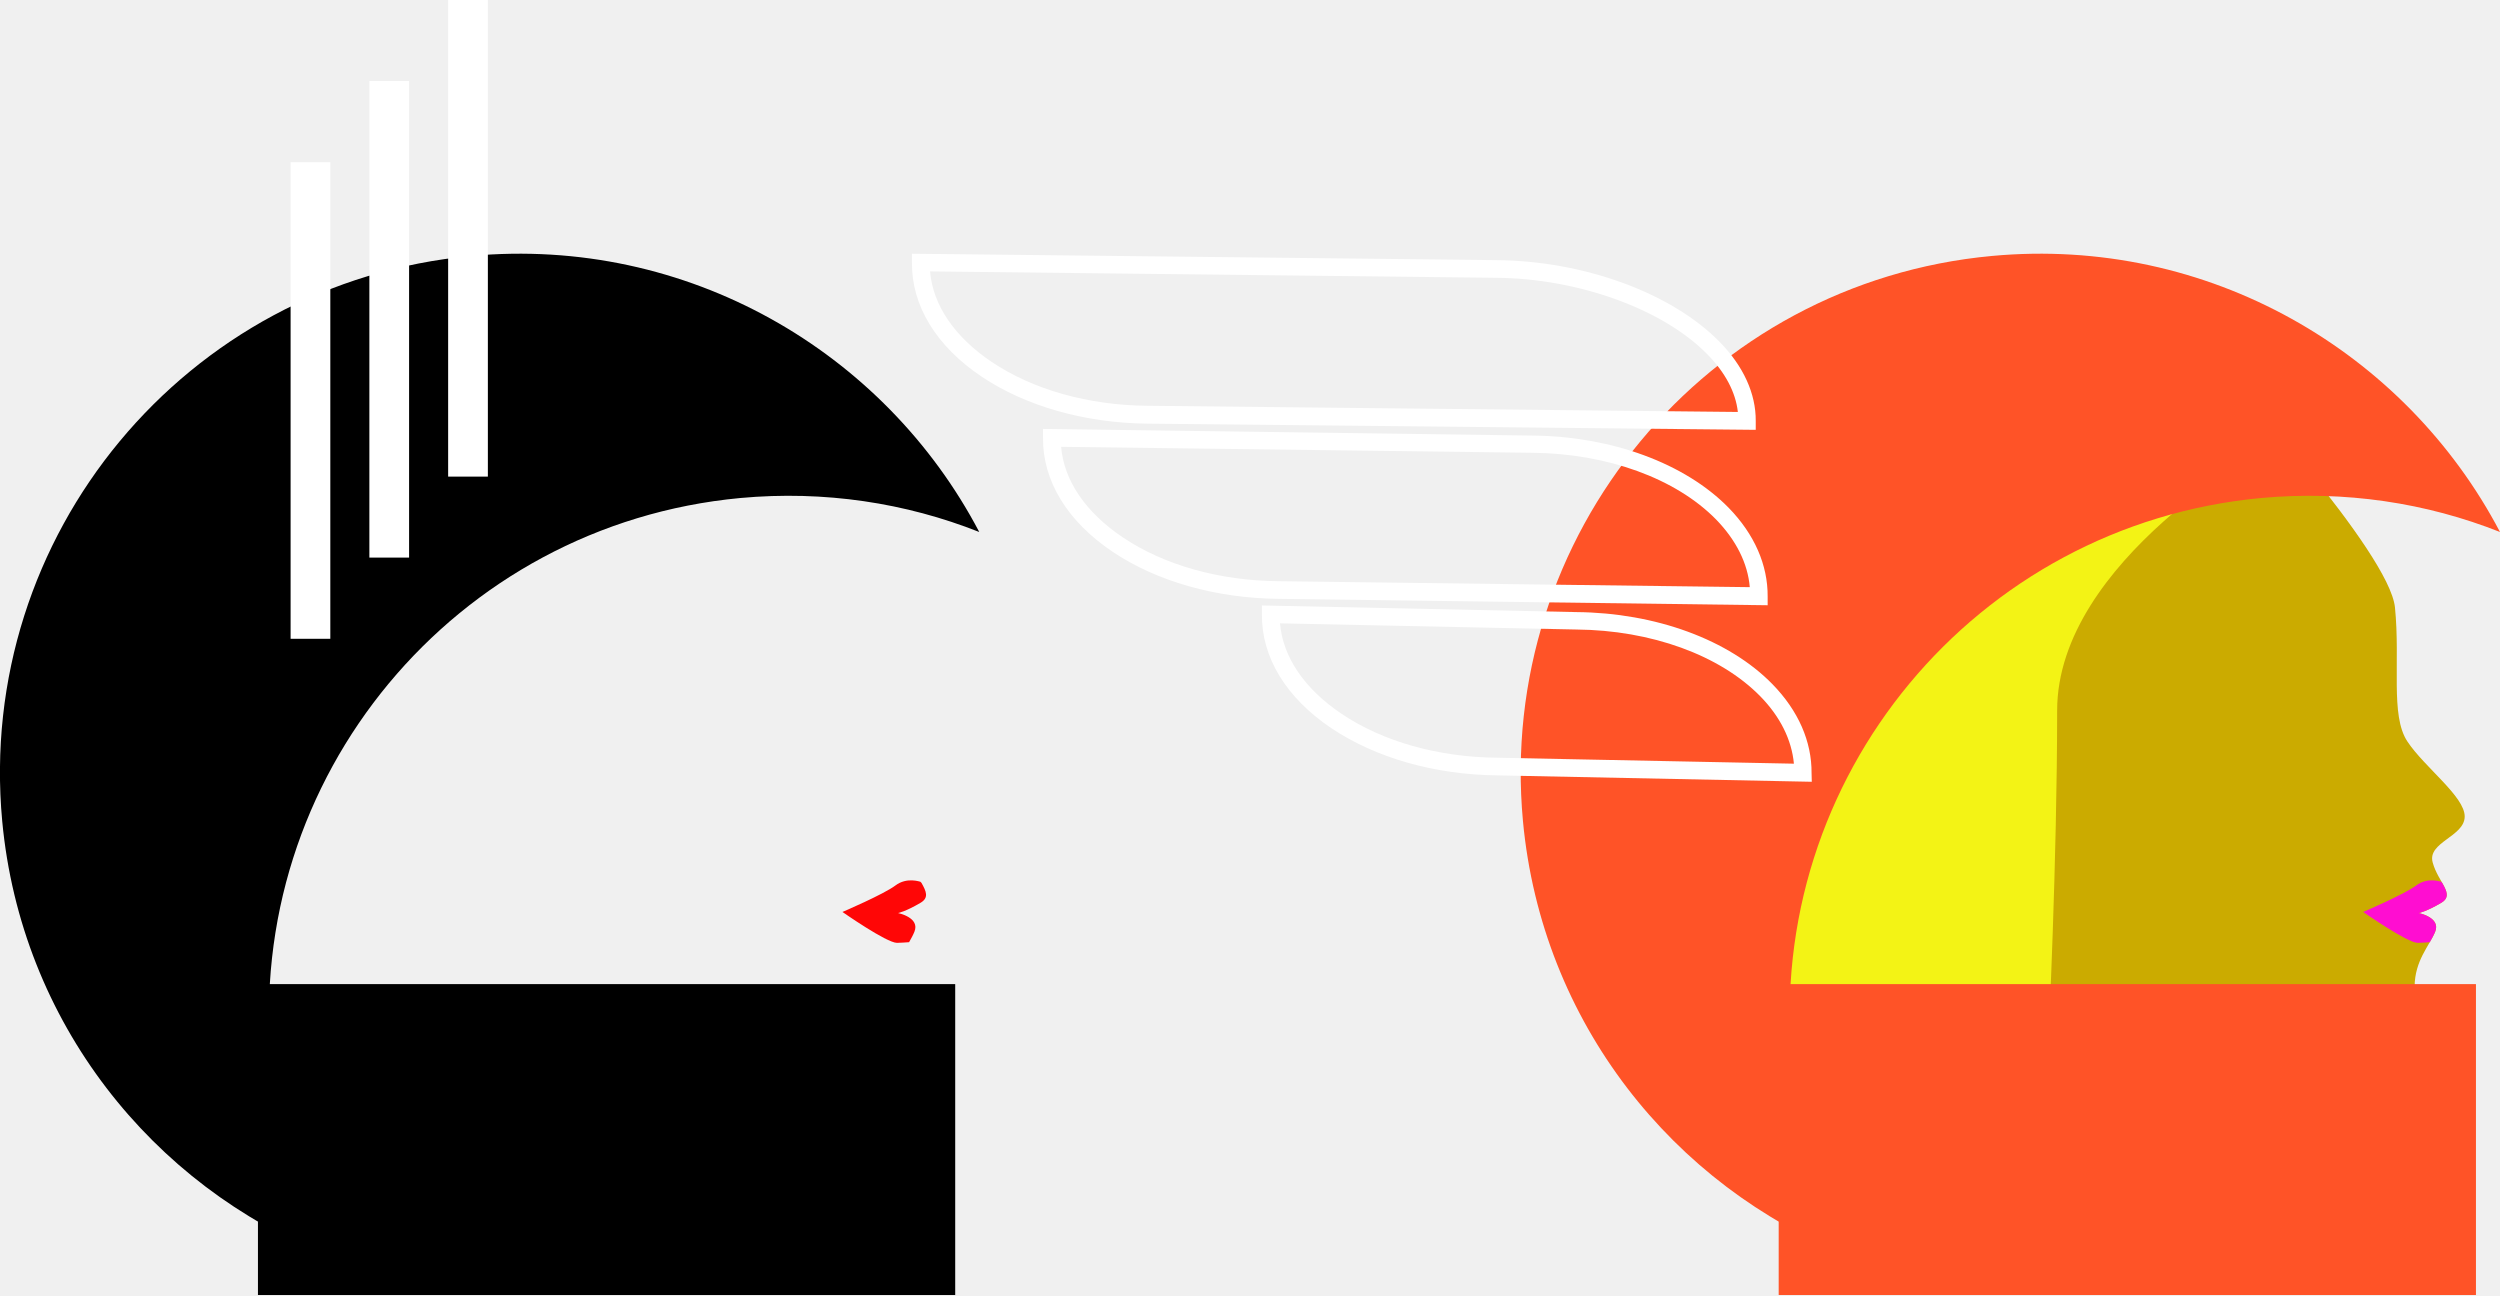
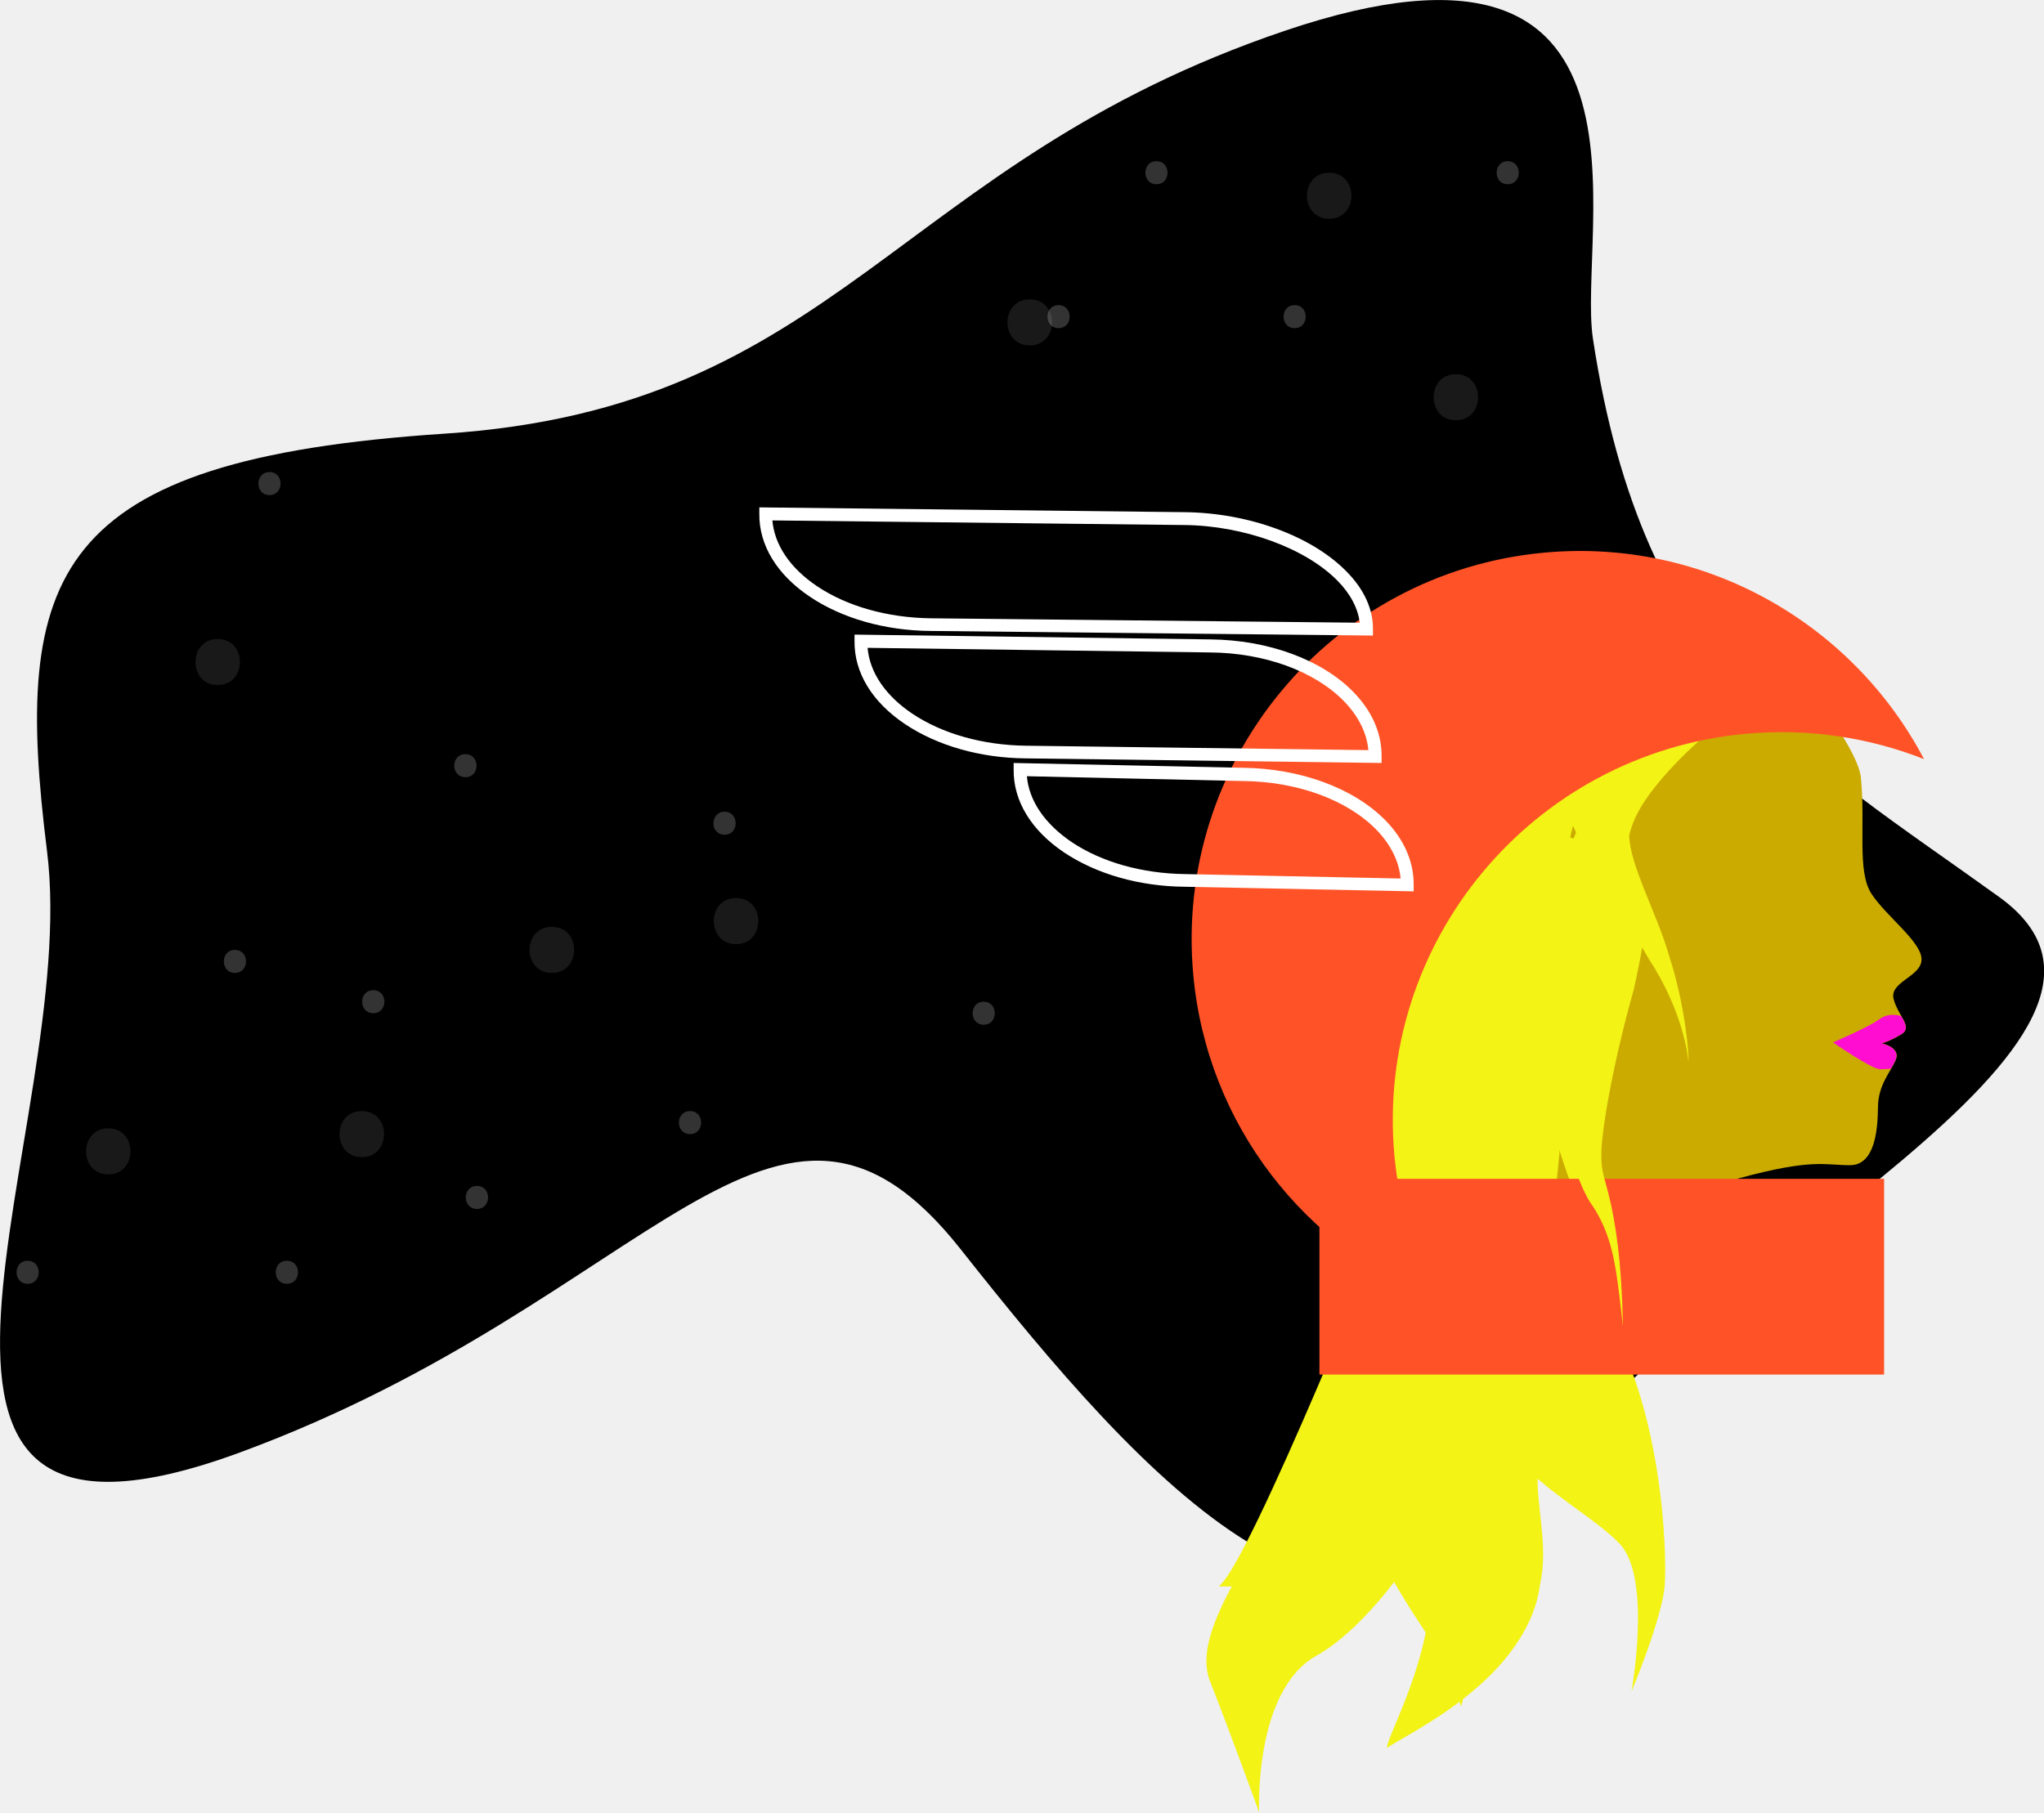
- <svg xmlns="http://www.w3.org/2000/svg" version="1.1" id="Layer_1" x="0px" y="0px" viewBox="0 0 1133 586.9" style="enable-background:new 0 0 1133 586.9;" xml:space="preserve">
+ <svg xmlns="http://www.w3.org/2000/svg" version="1.1" id="Layer_1" x="0px" y="0px" viewBox="0 0 1064.9 944.4" style="enable-background:new 0 0 1064.9 944.4;" xml:space="preserve">
  <style type="text/css">
- 	.st0{fill:none;}
- 	.st1{fill:#FF0606;}
- 	.st2{fill:#FFFFFF;}
- 	.st3{fill:#CBAB00;}
- 	.st4{fill:#F3F315;}
- 	.st5{fill:#FF5327;}
- 	.st6{fill:#FF0DD1;}
+ 	.st0{fill:#F3F315;}
+ 	.st1{fill:#CBAB00;}
+ 	.st2{fill:#FF5327;}
+ 	.st3{fill:#FFFFFF;}
+ 	.st4{opacity:0.2;}
+ 	.st5{opacity:0.1;}
+ 	.st6{fill:none;}
+ 	.st7{fill:#FF0DD1;}
</style>
+   <path d="M829.9,176.5C821.5,120.4,873.4-53,669.5,16S437,212.5,231.5,226s-225,73.5-207,217.5S-91,836.4,125,756.9  S404.5,529.5,500.5,651s205,243.9,295,125.4s348-235.5,246-309S856.3,350.4,829.9,176.5z" />
+   <path class="st0" d="M776,626.7c0,0,3.3,86.7,5.3,113.3c2,26.7,46,46.7,62.7,64.7s6,76.7,6,76.7s16-38,17.3-55.3  c1.3-17.3-1.3-93.3-31.4-141.1C821.5,662,836,504.7,836,504.7" />
+   <path class="st0" d="M726.4,626.4c0,0-76.2,190.5-91.5,200.2c0,0,49.3,5.1,66.3-42.3s67.9-116.5,77-116.5" />
+   <path class="st1" d="M861.4,683.7c0,0,7-59.5,45-69.8c38-10.3,44.2-6.7,57.3-6.7c13.1,0.1,14.6-18.4,14.7-30.2  c0.1-11.8,6.6-18.3,9.3-24.8s-7.4-8.5-7.4-8.5s3.5-0.7,10.1-4.6c6.6-3.9-1.3-9.2-3.8-18.3c-2.6-9.2,14.4-11.7,14.5-20.8  c0.1-9.1-18.2-22.3-26-34.1s-3.1-35.8-5.6-60.7s-75.7-104.4-75.7-104.4l-203.5,64.6l-19.4,198l68.9,108.3L861.4,683.7z" />
+   <path class="st0" d="M909.6,335.3c2.6,0.4,32.7,2.9-4.6,34.2c-19.3,14.7-34.7,30.1-43.4,41.4c-9.1,11.6-11.5,19.1-12.8,24.4  c0.2,15.5,14.8,41.3,21,63.5c8.3,25.4,10.4,52.8,9.8,54.3c0-1.4-2.4-25.6-20.4-53.1c-8.2-14.2-18.9-30.5-28.1-46.9  c-9.1-16.1-16.6-32.3-16.7-39.4c-1.3-15,5.1-32.2,15.3-49.5c9.7-16.6,23.3-33.3,23-32" />
+   <path class="st0" d="M912.4,331.9c0,0-96,52-96,120s-4,150-4,150l-6,58l-90-8l-66-68l26-80l64-128l126-54L912.4,331.9z" />
  <g>
-     <rect x="116.9" y="446" width="316" height="140.9" />
-     <g id="Helmet_2_">
-       <g>
-         <path d="M335.5,225.7c38.1-3.5,75,2.2,108.3,15.4c-43-81.9-132.4-134.2-230.3-125.1C84.1,128-11,242.7,1,372.1     c8.5,91.2,68,165.4,147.7,197c-13.8-26.4-22.8-55.8-25.8-87.3C110.9,352.4,206.1,237.8,335.5,225.7z" />
-       </g>
-     </g>
-     <g>
-       <path class="st0" d="M412,427c-1.7,0.2-3.7,0.3-5.5,0.3c-4.7,0-24.7-14-24.7-14s18.7-8,24-12c5.3-4,11.3-1.7,11.3-1.7l0.5,0.5    c-1.5-2.6-3.3-5.6-4.3-9.2c-2.6-9.2,14.4-11.7,14.5-20.8c0.1-9.1-18.2-22.3-26-34.1s-3.1-35.8-5.6-60.7    c-2.5-24.9-75.7-104.4-75.7-104.4L117,235.5L56.9,440.9l109.6,100.9l121.6,12c0,0,5.6-75.8,43.6-86.1c38-10.3,48.4,0.3,61.5,0.3    c13.1,0.1,11.8-9.1,11.9-20.9C405.2,438.1,409,432.2,412,427z" />
-       <path class="st1" d="M405.8,401.3c-5.3,4-24,12-24,12s20,14,24.7,14c1.8,0,3.8-0.2,5.5-0.3c0.9-1.6,1.8-3.2,2.4-4.7    c2.7-6.5-7.4-8.5-7.4-8.5s3.5-0.7,10.1-4.6c4-2.3,2.7-5.2,0.5-9.1l-0.5-0.5C417.1,399.7,411.1,397.3,405.8,401.3z" />
-     </g>
-     <rect x="203.1" class="st2" width="18" height="216" />
-     <rect x="167.4" y="36.7" class="st2" width="18" height="216" />
-     <rect x="131.7" y="73.5" class="st2" width="18" height="216" />
+     <path class="st0" d="M857.5,346c0,0-3.8,20.1-9.3,41.3c-5.2,21.4-12,43.9-10.4,55.4c3,11.5-4.4,56.8-11.9,102.9   c-3.2,23-4.8,46.1-3,65c1.5,18.9,6.6,33.4,8.9,39.7c0.5,0.2-39-81.4-36.5-154.2" />
  </g>
-   <path class="st3" d="M977.3,553.8c0,0,5.6-75.8,43.6-86.1c38-10.3,48.4,0.3,61.5,0.3c13.1,0.1,11.8-9.1,11.9-20.9s6.6-18.3,9.3-24.8  c2.7-6.5-7.4-8.5-7.4-8.5s3.5-0.7,10.1-4.6s-1.3-9.2-3.8-18.3c-2.6-9.2,14.4-11.7,14.5-20.8c0.1-9.1-18.2-22.3-26-34.1  c-7.8-11.8-3.1-35.8-5.6-60.7c-2.5-24.9-75.7-104.4-75.7-104.4l-203.5,64.6l-60.1,205.4l109.6,100.9L977.3,553.8z" />
-   <path class="st4" d="M1028.3,202c0,0-96,52-96,120s-4,150-4,150l-6,58l-90-8l-66-68l26-80l64-128l126-54L1028.3,202z" />
-   <rect x="806.1" y="446" class="st5" width="316" height="140.9" />
  <g id="Helmet_1_">
    <g>
-       <path class="st5" d="M1024.7,225.7c38.1-3.5,75,2.2,108.3,15.4c-43-81.9-132.4-134.2-230.3-125.1    c-129.4,12-224.5,126.7-212.5,256.1c8.5,91.2,68,165.4,147.7,197c-13.8-26.4-22.8-55.8-25.8-87.3    C800.1,352.4,895.3,237.8,1024.7,225.7z" />
+       <path class="st2" d="M909.3,382.4c32.8-3,64.5,1.9,93.1,13.2c-37-70.4-113.8-115.4-198-107.6c-111.2,10.3-193,108.9-182.7,220.2    c7.3,78.4,58.5,142.2,127,169.4c-11.9-22.7-19.6-48-22.2-75.1C716.2,491.3,798.1,392.8,909.3,382.4z" />
    </g>
    <g>
      <g>
-         <path class="st2" d="M795.7,194.8L520,192c-28.4-0.3-55.1-7.9-75.1-21.3c-20.6-13.8-31.8-32.2-31.6-51.7l0-4l264.9,2.9     c39.7,0.3,79.4,14.9,101.1,37c10.8,11,16.5,23.5,16.4,35.9L795.7,194.8z M421.5,123c1.3,15.3,11.1,29.7,27.9,41     c18.7,12.6,43.9,19.7,70.7,19.9l267.5,2.8c-1-9-5.8-18-13.9-26.2c-20-20.4-58.4-34.3-95.5-34.6L421.5,123z" />
+         <path class="st3" d="M715.3,331.2l-230.5-2.4c-23.8-0.2-46.1-6.6-62.8-17.8c-17.2-11.5-26.6-26.9-26.4-43.3l0-3.3l221.5,2.5     c33.2,0.3,66.4,12.4,84.5,31c9.1,9.2,13.8,19.6,13.7,30L715.3,331.2z M402.4,271.2c1.1,12.8,9.3,24.9,23.3,34.3     c15.7,10.5,36.7,16.4,59.1,16.7l223.6,2.3c-0.9-7.5-4.8-15-11.6-21.9c-16.7-17-48.8-28.7-79.8-29L402.4,271.2z" />
      </g>
    </g>
    <g>
      <g>
-         <path class="st2" d="M801.1,274.3l-221.7-2.9c-28.4-0.3-55.1-7.9-75.1-21.3c-20.6-13.8-31.8-32.2-31.6-51.7l0-4l221.7,3     c35.9,0.3,69.2,12.5,89,32.7c11.7,12,17.8,25.9,17.7,40.3L801.1,274.3z M480.9,202.5c1.3,15.3,11.1,29.7,27.9,41     c18.7,12.6,43.9,19.7,70.7,19.9l213.5,2.7c-0.9-10.8-6.2-21.3-15.2-30.6c-18.3-18.7-49.5-30-83.3-30.3L480.9,202.5z" />
+         <path class="st3" d="M719.8,397.6l-185.4-2.4c-23.7-0.2-46-6.6-62.8-17.8c-17.2-11.5-26.6-26.9-26.4-43.3l0-3.4l185.4,2.5     c30.1,0.3,57.9,10.5,74.4,27.3c9.8,10,14.9,21.6,14.8,33.7L719.8,397.6z M452,337.6c1.1,12.8,9.3,24.9,23.3,34.3     c15.7,10.5,36.7,16.4,59.1,16.7l178.5,2.3c-0.8-9-5.2-17.8-12.8-25.6c-15.3-15.6-41.4-25.1-69.7-25.3L452,337.6z" />
      </g>
    </g>
    <g>
      <g>
-         <path class="st2" d="M821.1,354.3l-142.5-2.9c-28.4-0.3-55-7.9-75.1-21.3c-20.6-13.8-31.8-32.2-31.6-51.7l0-4l142.5,3     c35.9,0.3,69.2,12.5,88.9,32.7c11.7,12,17.8,25.9,17.7,40.3L821.1,354.3z M580.1,282.5c1.3,15.3,11.1,29.7,27.9,41     c18.7,12.6,43.9,19.7,70.7,19.9l134.3,2.7c-1-10.8-6.2-21.3-15.2-30.5c-18.3-18.7-49.5-30-83.3-30.3L580.1,282.5z" />
+         <path class="st3" d="M736.5,464.5l-119.2-2.4c-23.7-0.2-46-6.6-62.8-17.8c-17.2-11.5-26.6-26.9-26.4-43.3l0-3.4l119.2,2.5     c30,0.3,57.8,10.5,74.4,27.3c9.8,10,14.9,21.6,14.8,33.7L736.5,464.5z M535,404.5c1.1,12.8,9.3,24.8,23.3,34.3     c15.7,10.5,36.7,16.4,59.1,16.7l112.3,2.3c-0.8-9-5.2-17.8-12.7-25.5c-15.3-15.6-41.4-25.1-69.7-25.3L535,404.5z" />
      </g>
    </g>
  </g>
+   <g class="st4">
+     <g>
+       <path class="st3" d="M194.5,528c7.7,0,7.7-12,0-12C186.7,516,186.7,528,194.5,528L194.5,528z" />
+     </g>
+   </g>
+   <g class="st4">
+     <g>
+       <path class="st3" d="M359.5,591c7.7,0,7.7-12,0-12C351.8,579,351.7,591,359.5,591L359.5,591z" />
+     </g>
+   </g>
+   <g class="st4">
+     <g>
+       <path class="st3" d="M242.5,405c7.7,0,7.7-12,0-12C234.7,393,234.7,405,242.5,405L242.5,405z" />
+     </g>
+   </g>
+   <g class="st4">
+     <g>
+       <path class="st3" d="M140.4,258c7.7,0,7.7-12,0-12C132.7,246,132.7,258,140.4,258L140.4,258z" />
+     </g>
+   </g>
+   <g class="st4">
+     <g>
+       <path class="st3" d="M122.4,507c7.7,0,7.7-12,0-12C114.7,495,114.7,507,122.4,507L122.4,507z" />
+     </g>
+   </g>
+   <g class="st4">
+     <g>
+       <path class="st3" d="M14.4,669c7.7,0,7.7-12,0-12C6.7,657,6.7,669,14.4,669L14.4,669z" />
+     </g>
+   </g>
+   <g class="st4">
+     <g>
+       <path class="st3" d="M149.5,669c7.7,0,7.7-12,0-12C141.7,657,141.7,669,149.5,669L149.5,669z" />
+     </g>
+   </g>
+   <g class="st4">
+     <g>
+       <path class="st3" d="M248.5,630c7.7,0,7.7-12,0-12C240.7,618,240.7,630,248.5,630L248.5,630z" />
+     </g>
+   </g>
+   <g class="st4">
+     <g>
+       <path class="st3" d="M377.5,435c7.7,0,7.7-12,0-12C369.8,423,369.7,435,377.5,435L377.5,435z" />
+     </g>
+   </g>
+   <g class="st4">
+     <g>
+       <path class="st3" d="M785.5,96c7.7,0,7.7-12,0-12C777.8,84,777.8,96,785.5,96L785.5,96z" />
+     </g>
+   </g>
+   <g class="st4">
+     <g>
+       <path class="st3" d="M602.5,96c7.7,0,7.7-12,0-12C594.8,84,594.8,96,602.5,96L602.5,96z" />
+     </g>
+   </g>
+   <g class="st4">
+     <g>
+       <path class="st3" d="M674.5,171c7.7,0,7.7-12,0-12C666.8,159,666.8,171,674.5,171L674.5,171z" />
+     </g>
+   </g>
+   <g class="st4">
+     <g>
+       <path class="st3" d="M551.5,171c7.7,0,7.7-12,0-12C543.8,159,543.8,171,551.5,171L551.5,171z" />
+     </g>
+   </g>
+   <g class="st4">
+     <g>
+       <path class="st3" d="M512.5,534c7.7,0,7.7-12,0-12C504.8,522,504.8,534,512.5,534L512.5,534z" />
+     </g>
+   </g>
+   <g class="st5">
+     <g>
+       <path class="st3" d="M113.4,357c15.4,0,15.5-24,0-24C98,333,98,357,113.4,357L113.4,357z" />
+     </g>
+   </g>
+   <g class="st5">
+     <g>
+       <path class="st3" d="M188.5,603c15.4,0,15.5-24,0-24C173,579,173,603,188.5,603L188.5,603z" />
+     </g>
+   </g>
+   <g class="st5">
+     <g>
+       <path class="st3" d="M383.5,492c15.4,0,15.5-24,0-24C368,468,368,492,383.5,492L383.5,492z" />
+     </g>
+   </g>
+   <g class="st5">
+     <g>
+       <path class="st3" d="M56.4,612c15.4,0,15.5-24,0-24C41,588,41,612,56.4,612L56.4,612z" />
+     </g>
+   </g>
  <g>
-     <path class="st0" d="M1101.2,427c-1.7,0.2-3.7,0.3-5.5,0.3c-4.7,0-24.7-14-24.7-14s18.7-8,24-12c5.3-4,11.3-1.7,11.3-1.7l0.5,0.5   c-1.5-2.6-3.3-5.6-4.3-9.2c-2.6-9.2,14.4-11.7,14.5-20.8c0.1-9.1-18.2-22.3-26-34.1c-7.8-11.8-3.1-35.8-5.6-60.7   c-2.5-24.9-75.7-104.4-75.7-104.4l-203.5,64.6l-60.1,205.4l109.6,100.9l121.6,12c0,0,5.6-75.8,43.6-86.1c38-10.3,48.4,0.3,61.5,0.3   c13.1,0.1,11.8-9.1,11.9-20.9C1094.4,438.1,1098.2,432.2,1101.2,427z" />
-     <path class="st6" d="M1095,401.3c-5.3,4-24,12-24,12s20,14,24.7,14c1.8,0,3.8-0.2,5.5-0.3c0.9-1.6,1.8-3.2,2.4-4.7   c2.7-6.5-7.4-8.5-7.4-8.5s3.5-0.7,10.1-4.6c4-2.3,2.7-5.2,0.5-9.1l-0.5-0.5C1106.3,399.7,1100.3,397.3,1095,401.3z" />
+     <path class="st0" d="M782.8,656c-0.8-0.2-17.9,35.9,8,61.3c16.7,13,9.4,29.9,10.4,48.7c-1.2,18.7,5.8,39.4,1.1,59.8   c-2.4,20.3-16.4,40.3-35.8,56.1c-18.5,15.7-42.4,27.1-43.5,28.9c-4-0.4,30.8-57.2,20.2-101c-1.1-11.1,1.5-26.2,1.7-42.4   c0.7-16.2-1-33.6-1-49.9c-0.1-16.4,1.5-31.7,6.3-44.7c4.2-12.9,11.6-23.4,8.7-30" />
+   </g>
+   <g class="st5">
+     <g>
+       <path class="st3" d="M287.5,507c15.4,0,15.5-24,0-24C272,483,272,507,287.5,507L287.5,507z" />
+     </g>
+   </g>
+   <g class="st5">
+     <g>
+       <path class="st3" d="M536.5,180c15.4,0,15.5-24,0-24C521,156,521,180,536.5,180L536.5,180z" />
+     </g>
+   </g>
+   <g class="st5">
+     <g>
+       <path class="st3" d="M692.5,114c15.4,0,15.5-24,0-24C677.1,90,677,114,692.5,114L692.5,114z" />
+     </g>
+   </g>
+   <g class="st5">
+     <g>
+       <path class="st3" d="M758.5,219c15.4,0,15.5-24,0-24C743.1,195,743,219,758.5,219L758.5,219z" />
+     </g>
+   </g>
+   <g>
+     <path class="st6" d="M985.2,556.9c-1.7,0.2-3.7,0.3-5.5,0.3c-4.7,0-24.7-14-24.7-14s18.7-8,24-12c5.3-4,11.3-1.7,11.3-1.7l0.5,0.5   c-1.5-2.6-3.3-5.6-4.3-9.2c-2.6-9.2,14.4-11.7,14.5-20.8c0.1-9.1-18.2-22.3-26-34.1s-3.1-35.8-5.6-60.7   c-2.5-24.9-75.7-104.4-75.7-104.4l-203.5,64.6L681.5,559l58.3,112.7l121.6,12c0,0,5.6-75.8,43.6-86.1c38-10.3,48.4,0.3,61.5,0.3   c13.1,0.1,11.8-9.1,11.9-20.9C978.4,568,982.2,562,985.2,556.9z" />
+     <path class="st7" d="M979,531.2c-5.3,4-24,12-24,12s20,14,24.7,14c1.8,0,3.8-0.2,5.5-0.3c0.9-1.6,1.8-3.2,2.4-4.7   c2.7-6.5-7.4-8.5-7.4-8.5s3.5-0.7,10.1-4.6c4-2.3,2.7-5.2,0.5-9.1l-0.5-0.5C990.4,529.5,984.4,527.2,979,531.2z" />
+   </g>
+   <path class="st0" d="M730.9,611.4c0,0,32.2-0.7-51,151.5c-24,43.9-60,86.4-49.5,113.2C641,903,656,944.4,656,944.4s-3-63.4,30-81.7  s72-80.5,66-90.3s21-114.7,46.5-122" />
+   <path class="st0" d="M763.2,658.5c0,0,19.3,73-4.7,118.7s1.4,50.4,4.7,70.3c4,24.4-2,41.7-2,41.7s-6.7-20.9-21.3-42.9  c-14.7-22-31.8-52.9-36.9-73.9c-9.3-38.4-13.1-60.9-7.1-75S763.2,658.5,763.2,658.5z" />
+   <rect x="687.4" y="614.3" class="st2" width="294.2" height="102" />
+   <g>
+     <path class="st0" d="M794.3,473.5c0.2,3.3,0.2,23.3,6.5,57.7c5.7,32.6,17.8,79.7,27.5,95.1c9.2,13,12.3,26,14.5,42   c2.1,16.2,2.7,23,2.7,22.7c0,2.2,0-20-2.6-41.7c-1.3-10.6-3.1-20.3-4.9-27.2c-1.8-7.2-3.6-11.6-3.7-18.6   c-0.6-11.4,6-49.5,16.9-87.9c8.5-39.6,15.8-68.2-41.7-81.4" />
  </g>
</svg>
